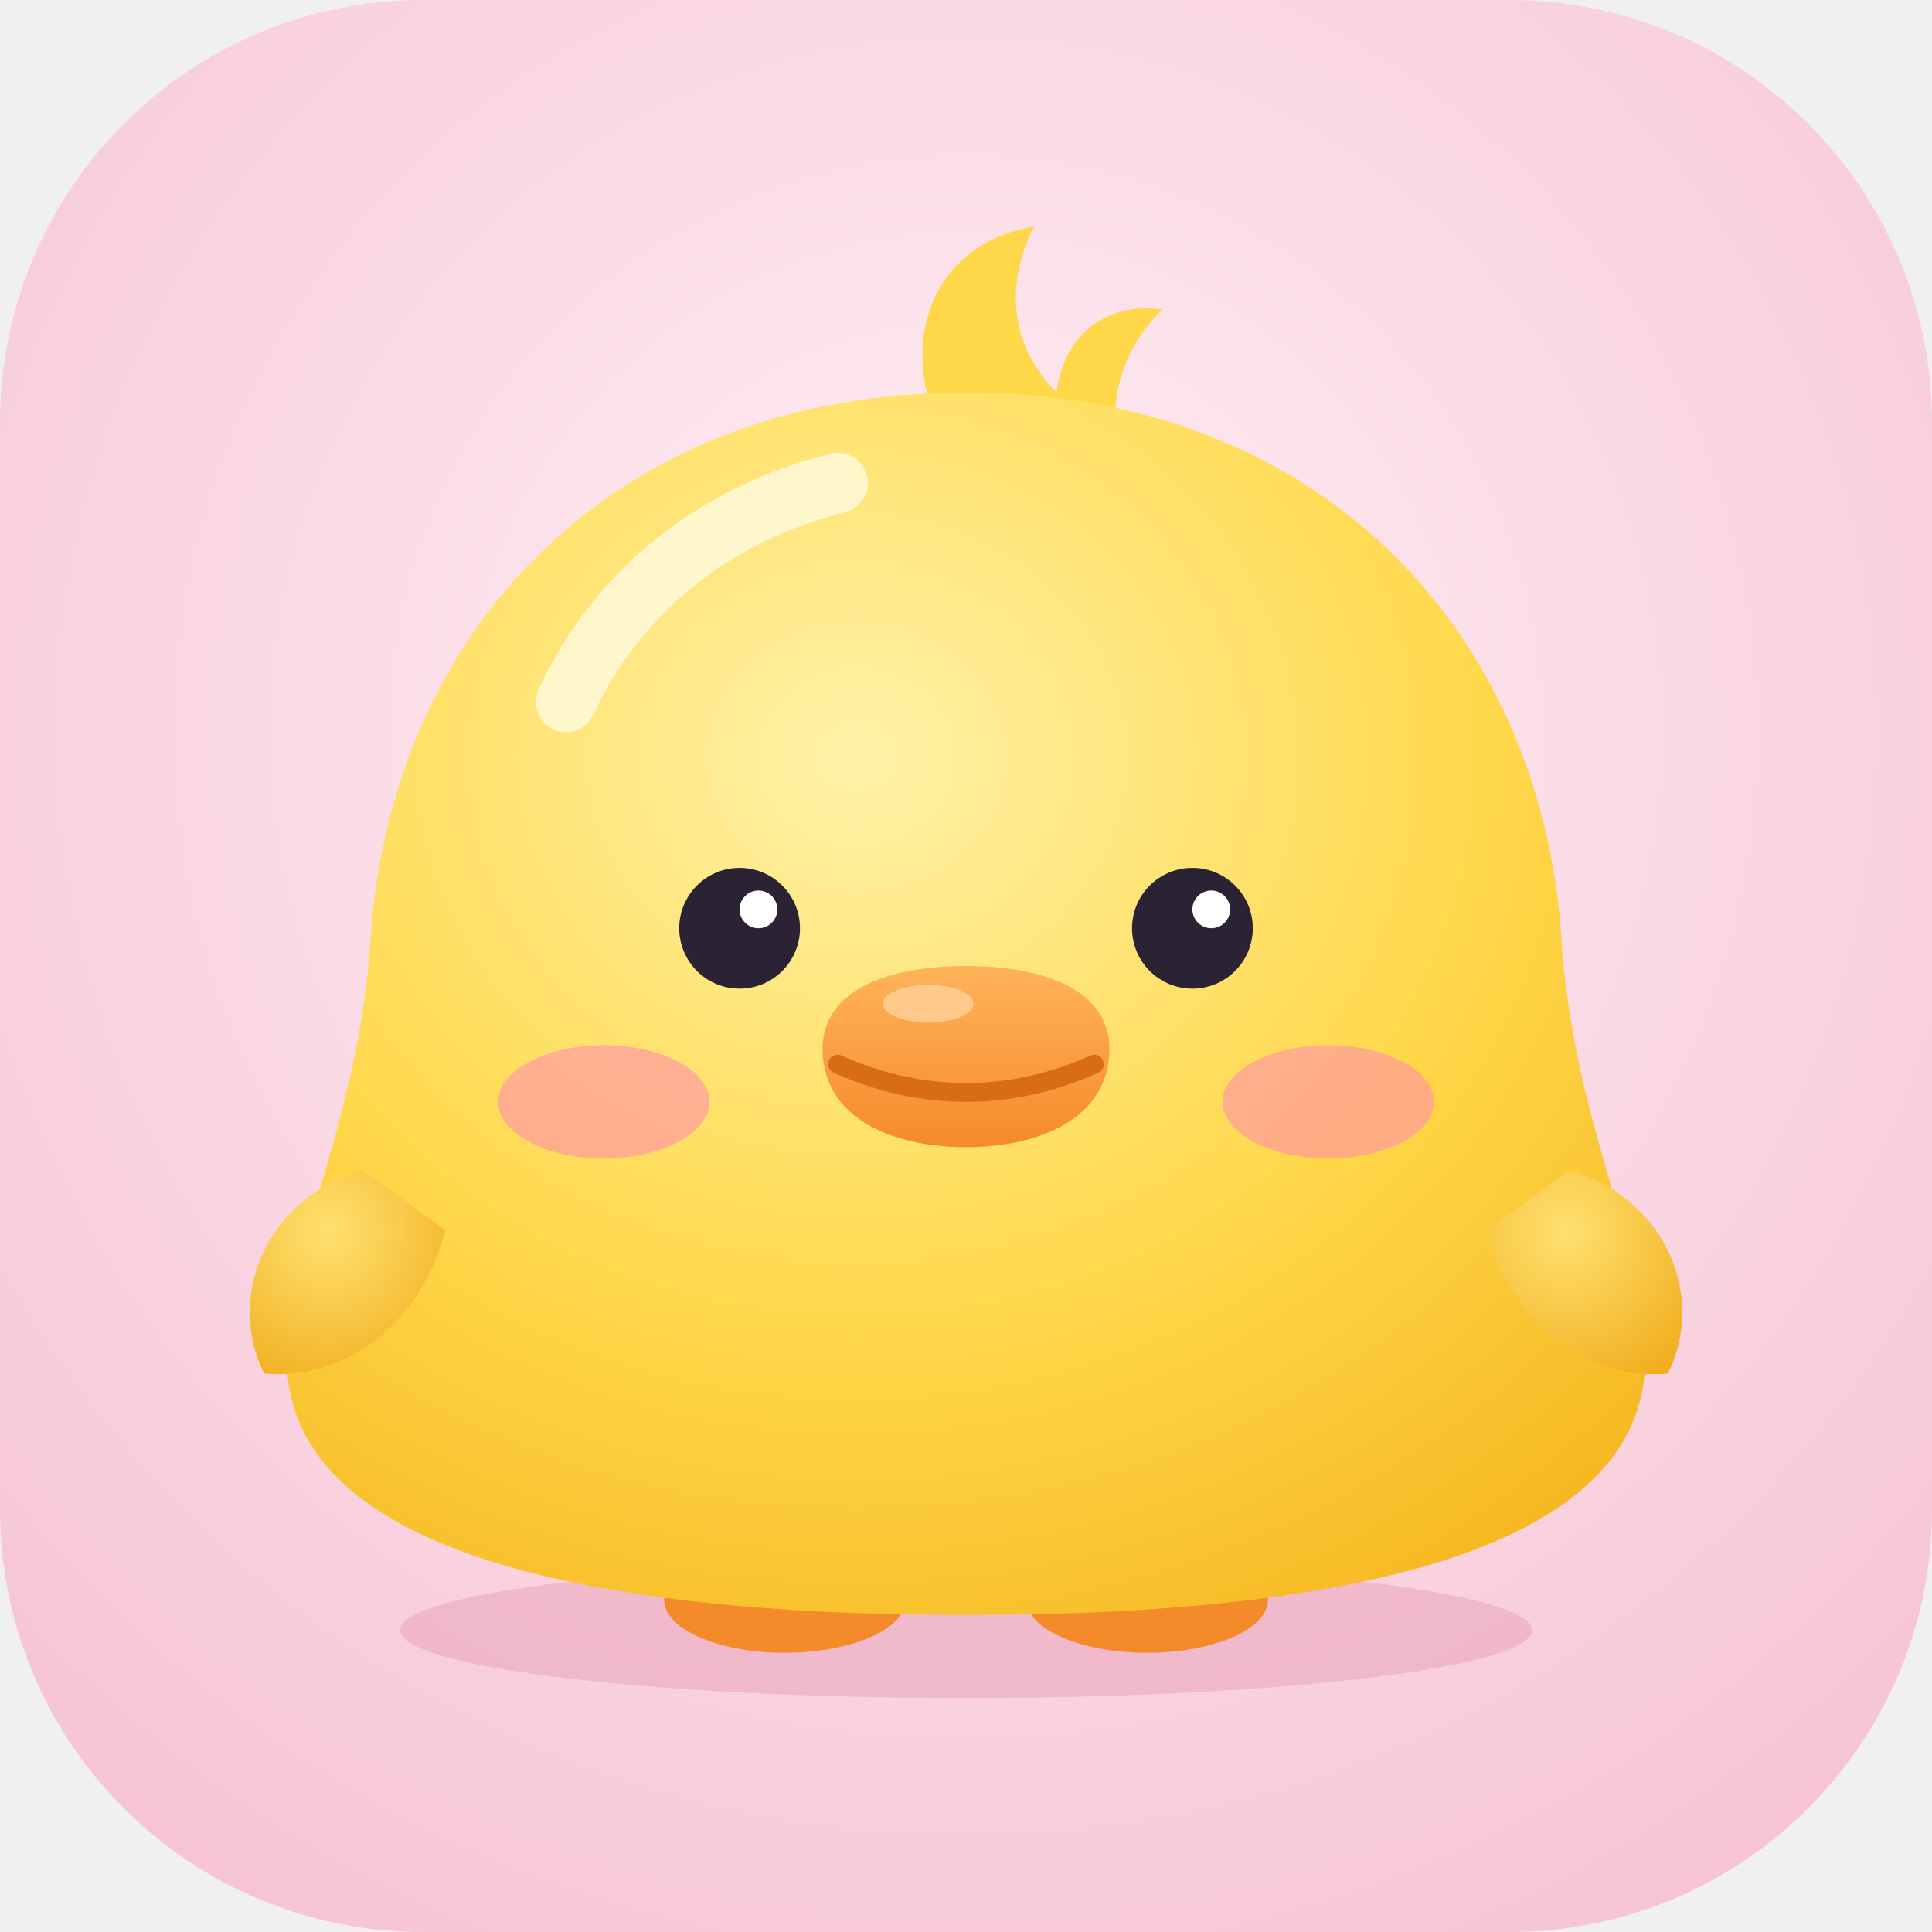
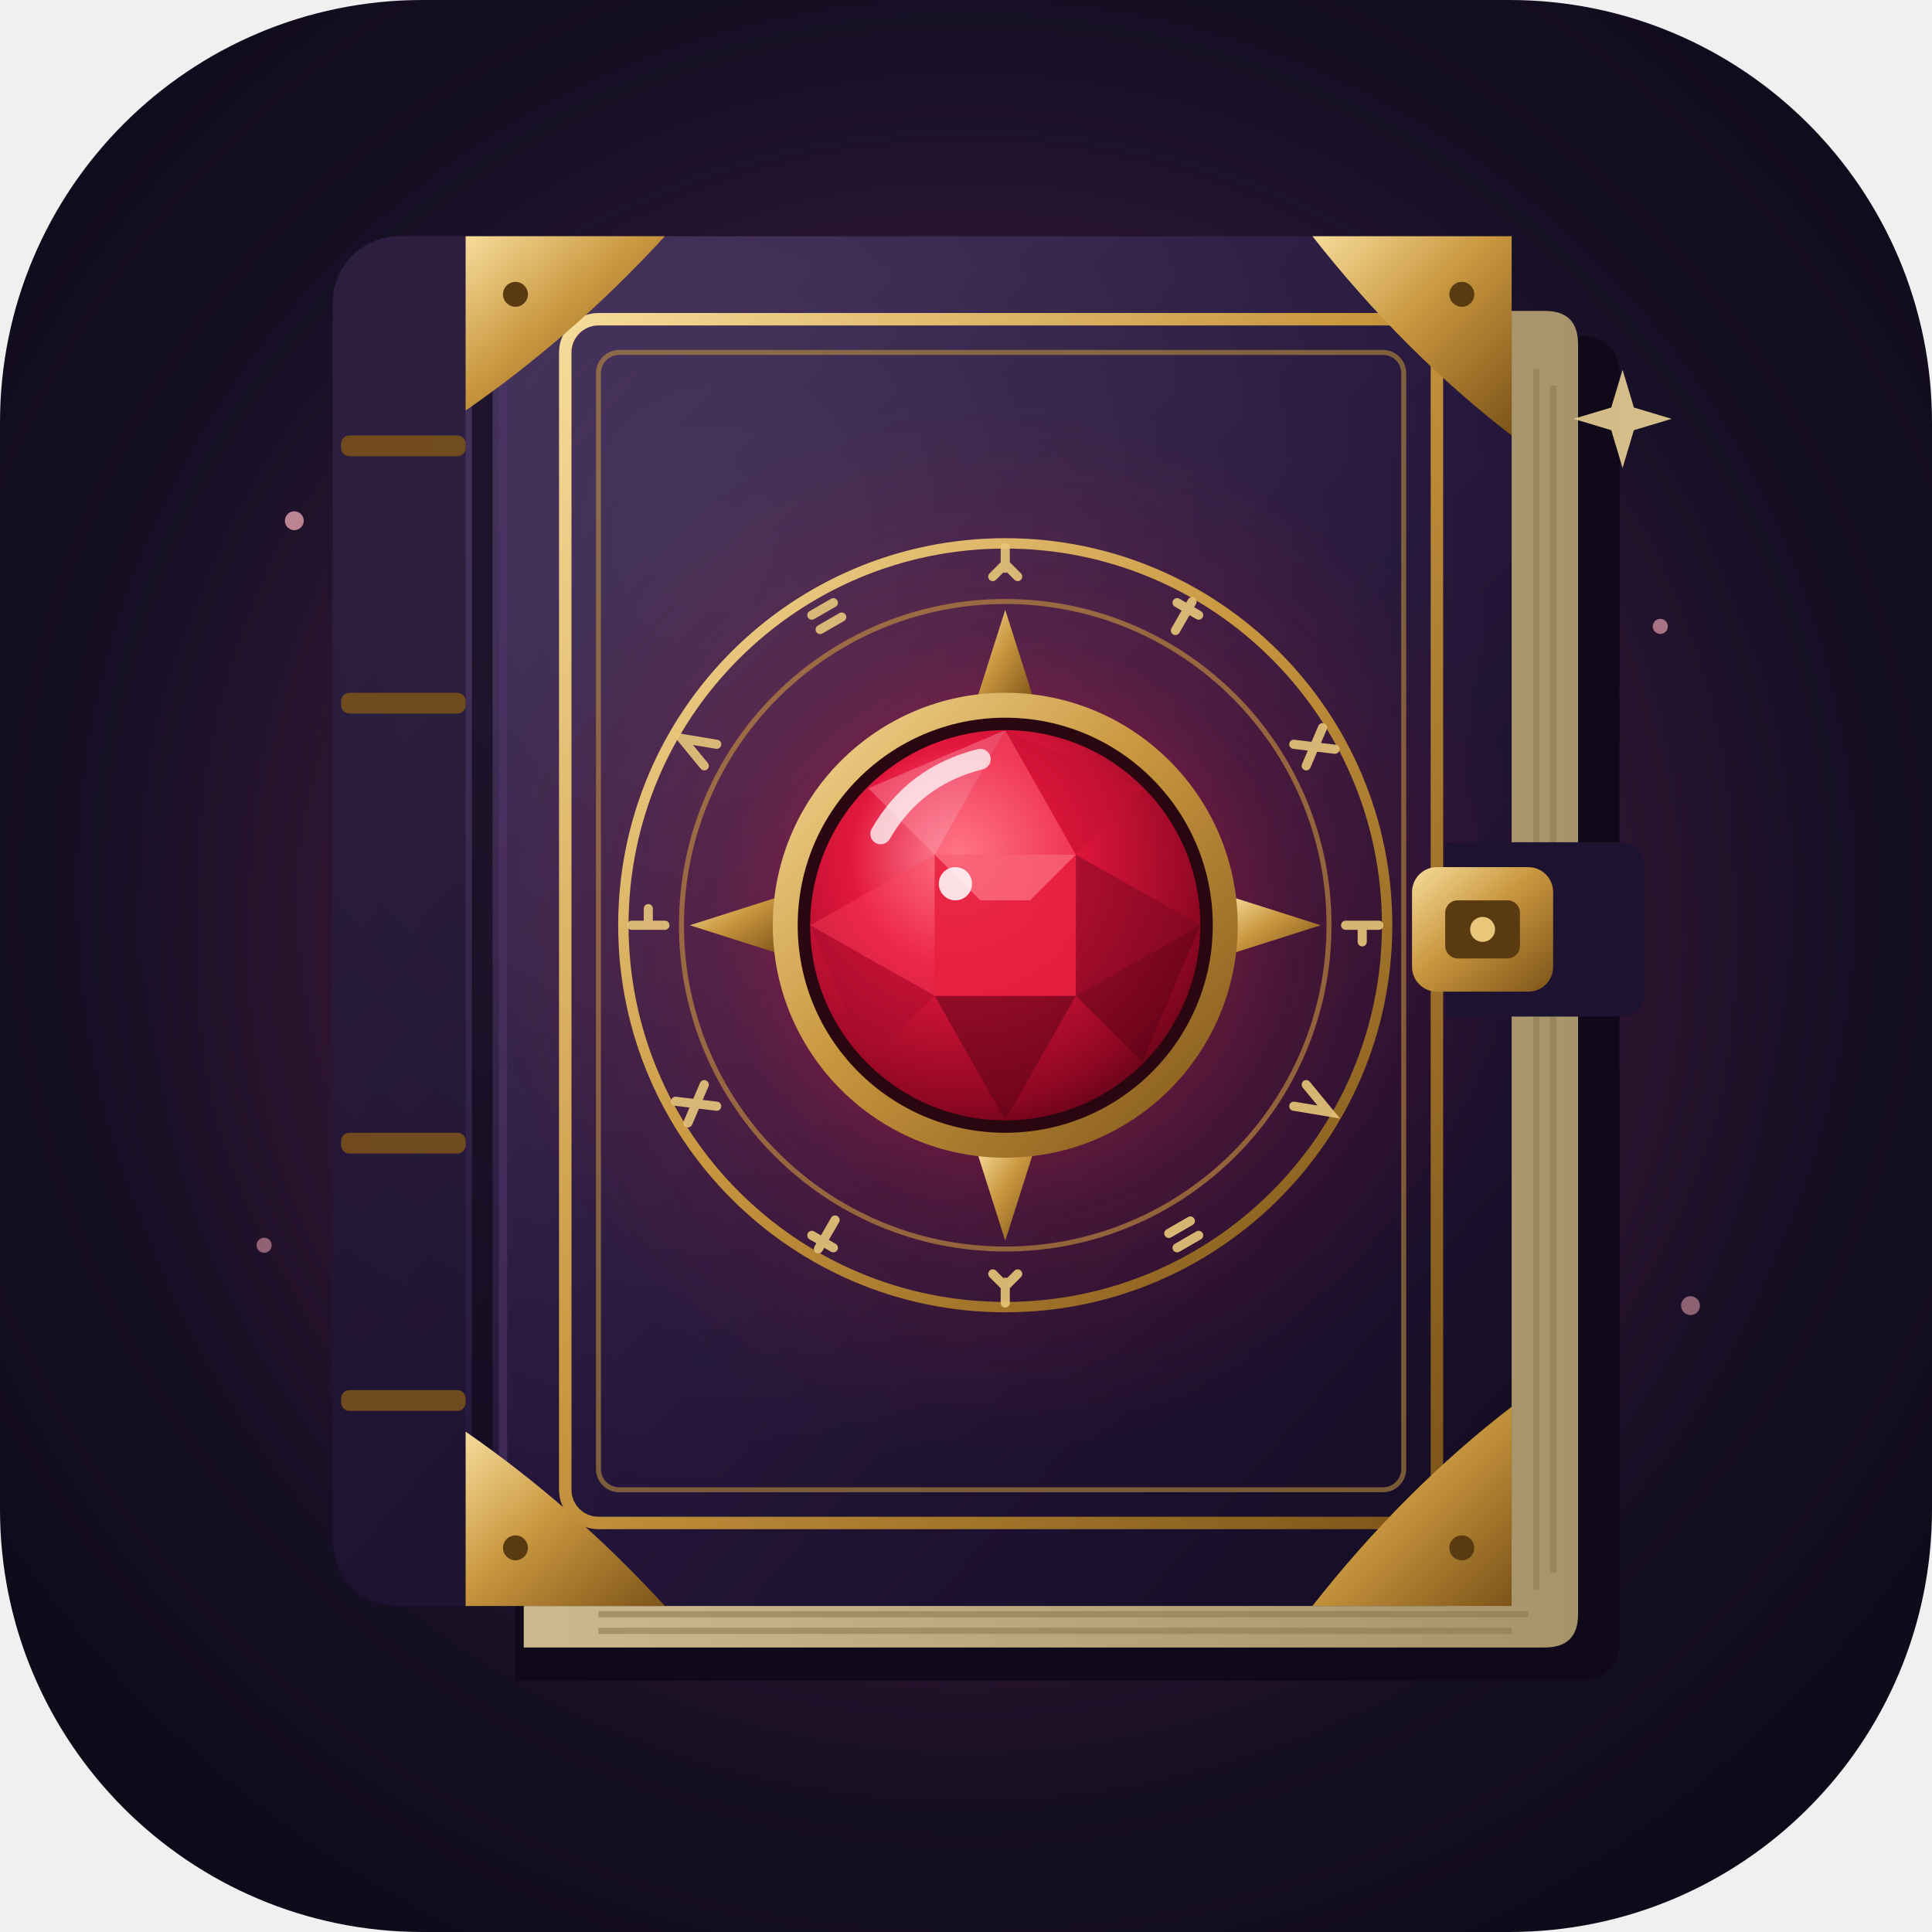
<svg xmlns="http://www.w3.org/2000/svg" viewBox="0 0 512 512">
  <defs>
-     <radialGradient id="sky" cx=".5" cy=".38" r=".78">
-       <stop offset="0" stop-color="#fff0f5" />
-       <stop offset="1" stop-color="#f5bfd2" />
+     <radialGradient id="bg" cx=".5" cy=".46" r=".72">
+       <stop offset="0" stop-color="#2d2146" />
+       <stop offset=".6" stop-color="#171026" />
+       <stop offset="1" stop-color="#0b0814" />
    </radialGradient>
-     <radialGradient id="body" cx=".42" cy=".3" r=".85">
-       <stop offset="0" stop-color="#fff2a8" />
-       <stop offset=".55" stop-color="#ffd84a" />
-       <stop offset="1" stop-color="#f4b31c" />
+     <radialGradient id="halo" cx=".5" cy=".5" r=".5">
+       <stop offset="0" stop-color="#ff2a48" stop-opacity=".6" />
+       <stop offset=".45" stop-color="#b3123a" stop-opacity=".22" />
+       <stop offset="1" stop-color="#b3123a" stop-opacity="0" />
    </radialGradient>
-     <linearGradient id="bill" x1="0" y1="0" x2="0" y2="1">
-       <stop offset="0" stop-color="#ffb35a" />
-       <stop offset="1" stop-color="#f58a2a" />
+     <linearGradient id="leather" x1="0" y1="0" x2="1" y2="1">
+       <stop offset="0" stop-color="#3b2452" />
+       <stop offset=".55" stop-color="#24163a" />
+       <stop offset="1" stop-color="#140c22" />
    </linearGradient>
-     <radialGradient id="wing" cx=".4" cy=".3" r=".9">
-       <stop offset="0" stop-color="#ffe170" />
-       <stop offset="1" stop-color="#f0aa18" />
+     <radialGradient id="sheen" cx=".32" cy=".22" r=".7">
+       <stop offset="0" stop-color="#ffffff" stop-opacity=".1" />
+       <stop offset="1" stop-color="#ffffff" stop-opacity="0" />
+     </radialGradient>
+     <radialGradient id="redcast" cx=".5" cy=".5" r=".5">
+       <stop offset="0" stop-color="#ff2a48" stop-opacity=".7" />
+       <stop offset=".55" stop-color="#d0103a" stop-opacity=".2" />
+       <stop offset="1" stop-color="#d0103a" stop-opacity="0" />
+     </radialGradient>
+     <linearGradient id="pages" x1="0" y1="0" x2="1" y2="0">
+       <stop offset="0" stop-color="#cdb98f" />
+       <stop offset="1" stop-color="#a8946b" />
+     </linearGradient>
+     <linearGradient id="gold" x1="0" y1="0" x2="1" y2="1">
+       <stop offset="0" stop-color="#f6dc9a" />
+       <stop offset=".45" stop-color="#c9973f" />
+       <stop offset="1" stop-color="#7d5419" />
+     </linearGradient>
+     <linearGradient id="goldEdge" x1="0" y1="0" x2="0" y2="1">
+       <stop offset="0" stop-color="#e8c77a" />
+       <stop offset="1" stop-color="#9c6d24" />
+     </linearGradient>
+     <radialGradient id="ruby" cx=".38" cy=".32" r=".8">
+       <stop offset="0" stop-color="#ff8a98" />
+       <stop offset=".35" stop-color="#e3173d" />
+       <stop offset=".8" stop-color="#8e0722" />
+       <stop offset="1" stop-color="#4f0213" />
    </radialGradient>
  </defs>
-   <rect width="512" height="512" rx="112" fill="url(#sky)" />
-   <ellipse cx="256" cy="432" rx="150" ry="18" fill="#e79bb6" opacity=".45" />
-   <ellipse cx="208" cy="424" rx="32" ry="14" fill="#f58a2a" />
-   <ellipse cx="304" cy="424" rx="32" ry="14" fill="#f58a2a" />
-   <path d="M248 112 C238 86 250 64 274 60 C266 76 268 92 280 104 C282 88 294 80 308 82 C298 92 294 104 296 118 Z" fill="#ffd84a" />
-   <path d="M256 104 C352 104 410 170 414 252 C418 300 436 330 436 360 C436 410 360 428 256 428 C152 428 76 410 76 360 C76 330 94 300 98 252 C102 170 160 104 256 104 Z" fill="url(#body)" />
-   <path d="M96 310 C70 318 60 344 70 364 C92 366 112 350 118 326 Z" fill="url(#wing)" />
-   <path d="M416 310 C442 318 452 344 442 364 C420 366 400 350 394 326 Z" fill="url(#wing)" />
-   <path d="M150 186 C164 156 190 136 222 128" stroke="#fffbe0" stroke-width="16" stroke-linecap="round" fill="none" opacity=".8" />
-   <circle cx="196" cy="246" r="16" fill="#2b2233" />
-   <circle cx="316" cy="246" r="16" fill="#2b2233" />
-   <circle cx="201" cy="241" r="5" fill="#fff" />
-   <circle cx="321" cy="241" r="5" fill="#fff" />
-   <ellipse cx="160" cy="292" rx="28" ry="15" fill="#ff8fab" opacity=".6" />
-   <ellipse cx="352" cy="292" rx="28" ry="15" fill="#ff8fab" opacity=".6" />
-   <path d="M218 278 C218 262 236 256 256 256 C276 256 294 262 294 278 C294 296 276 304 256 304 C236 304 218 296 218 278 Z" fill="url(#bill)" />
-   <path d="M222 282 C244 292 268 292 290 282" stroke="#d96d16" stroke-width="5" stroke-linecap="round" fill="none" />
-   <ellipse cx="246" cy="266" rx="12" ry="5" fill="#ffd29a" opacity=".8" />
+   <rect width="512" height="512" rx="112" fill="url(#bg)" />
+   <circle cx="256" cy="250" r="230" fill="url(#halo)" />
+   <g transform="translate(262 254) scale(1.1) translate(-262 -254)">
+     <path d="M148 104 L404 104 Q414 104 414 114 L414 418 Q414 428 404 428 L148 428 Z" fill="#0f0919" />
+     <path d="M150 98 L396 98 Q404 98 404 106 L404 412 Q404 420 396 420 L150 420 Z" fill="url(#pages)" />
+     <g stroke="#8a7650" stroke-width="1.5" opacity=".55">
+       <path d="M394 112 V406" />
+       <path d="M398 116 V402" />
+       <path d="M168 412 H392" />
+       <path d="M168 416 H388" />
+     </g>
+     <rect x="104" y="80" width="284" height="330" rx="16" fill="url(#leather)" />
+     <rect x="104" y="80" width="284" height="330" rx="16" fill="url(#sheen)" />
+     <path d="M140 80 V410" stroke="#0e0818" stroke-width="5" opacity=".7" />
+     <path d="M145 80 V410" stroke="#4d3368" stroke-width="2" opacity=".6" />
+     <path d="M104 96 Q104 80 120 80 L136 80 L136 410 L120 410 Q104 410 104 394 Z" fill="#1a1029" opacity=".55" />
+     <g fill="#7d5419" opacity=".85">
+       <rect x="106" y="128" width="30" height="5" rx="2" />
+       <rect x="106" y="190" width="30" height="5" rx="2" />
+       <rect x="106" y="296" width="30" height="5" rx="2" />
+       <rect x="106" y="358" width="30" height="5" rx="2" />
+     </g>
+     <circle cx="266" cy="246" r="128" fill="url(#redcast)" />
+     <rect x="160" y="100" width="210" height="290" rx="8" fill="none" stroke="url(#gold)" stroke-width="3" />
+     <rect x="168" y="108" width="194" height="274" rx="5" fill="none" stroke="#c9973f" stroke-width="1.2" opacity=".55" />
+     <path d="M388 80 L388 128 Q362 108 340 80 Z" fill="url(#gold)" />
+     <path d="M388 410 L388 362 Q362 382 340 410 Z" fill="url(#gold)" />
+     <path d="M136 80 L184 80 Q162 104 136 122 Z" fill="url(#gold)" />
+     <path d="M136 410 L184 410 Q162 386 136 368 Z" fill="url(#gold)" />
+     <g fill="#5a3a10">
+       <circle cx="376" cy="94" r="3" />
+       <circle cx="376" cy="396" r="3" />
+       <circle cx="148" cy="94" r="3" />
+       <circle cx="148" cy="396" r="3" />
+     </g>
+     <g transform="translate(266 246)">
+       <circle r="92" fill="none" stroke="url(#gold)" stroke-width="2.5" />
+       <circle r="78" fill="none" stroke="#c9973f" stroke-width="1.2" opacity=".6" />
+       <g stroke="#e8c77a" stroke-width="2.2" stroke-linecap="round" fill="none" opacity=".9">
+         <path d="M0 -86 v-5 M-3 -84 l3 -3 l3 3" transform="rotate(0)" />
+         <path d="M-3 -88 h6 M0 -82 v-8" transform="rotate(30)" />
+         <path d="M-3 -82 l6 -8 M3 -82 l-6 -8" transform="rotate(60)" />
+         <path d="M0 -82 v-8 M0 -86 h4" transform="rotate(90)" />
+         <path d="M-3 -82 l3 -8 l3 8" transform="rotate(120)" />
+         <path d="M-3 -88 h6 M-3 -84 h6" transform="rotate(150)" />
+         <path d="M0 -86 v-5 M-3 -84 l3 -3 l3 3" transform="rotate(180)" />
+         <path d="M-3 -88 h6 M0 -82 v-8" transform="rotate(210)" />
+         <path d="M-3 -82 l6 -8 M3 -82 l-6 -8" transform="rotate(240)" />
+         <path d="M0 -82 v-8 M0 -86 h4" transform="rotate(270)" />
+         <path d="M-3 -82 l3 -8 l3 8" transform="rotate(300)" />
+         <path d="M-3 -88 h6 M-3 -84 h6" transform="rotate(330)" />
+       </g>
+       <g fill="url(#gold)">
+         <path d="M0 -76 L7 -54 L-7 -54 Z" />
+         <path d="M0 76 L7 54 L-7 54 Z" />
+         <path d="M-76 0 L-54 -7 L-54 7 Z" />
+         <path d="M76 0 L54 -7 L54 7 Z" />
+       </g>
+       <circle r="56" fill="url(#gold)" />
+       <circle r="50" fill="#2a0610" />
+       <circle r="47" fill="url(#ruby)" />
+       <g opacity=".9">
+         <path d="M0 -47 L17 -17 L-17 -17 Z" fill="#ff5c72" opacity=".55" />
+         <path d="M47 0 L17 -17 L17 17 Z" fill="#7a0620" opacity=".55" />
+         <path d="M0 47 L17 17 L-17 17 Z" fill="#5c0418" opacity=".6" />
+         <path d="M-47 0 L-17 -17 L-17 17 Z" fill="#ff4762" opacity=".4" />
+         <path d="M-33 -33 L0 -47 L-17 -17 Z" fill="#ff9aa8" opacity=".45" />
+         <path d="M33 -33 L0 -47 L17 -17 Z" fill="#c4102f" opacity=".5" />
+         <path d="M33 33 L47 0 L17 17 Z" fill="#4f0213" opacity=".5" />
+         <path d="M-33 33 L-47 0 L-17 17 Z" fill="#a50c2b" opacity=".5" />
+         <path d="M-17 -17 L17 -17 L17 17 L-17 17 Z" fill="#e8213f" />
+         <path d="M-17 -17 L17 -17 L6 -6 L-6 -6 Z" fill="#ff7a8c" opacity=".7" />
+       </g>
+       <path d="M-30 -22 Q-22 -36 -6 -40" stroke="#fff" stroke-width="5" stroke-linecap="round" fill="none" opacity=".75" />
+       <circle cx="-12" cy="-10" r="4" fill="#fff" opacity=".85" />
+     </g>
+     <path d="M372 226 H414 Q420 226 420 232 V262 Q420 268 414 268 H372 Z" fill="#1d1230" />
+     <rect x="364" y="232" width="34" height="30" rx="6" fill="url(#gold)" />
+     <rect x="372" y="240" width="18" height="14" rx="3" fill="#5a3a10" />
+     <circle cx="381" cy="247" r="3" fill="#e8c77a" />
+   </g>
+   <g fill="#ffb3bf">
+     <circle cx="78" cy="138" r="2.5" opacity=".7" />
+     <circle cx="440" cy="166" r="2" opacity=".6" />
+     <circle cx="448" cy="346" r="2.5" opacity=".5" />
+     <circle cx="70" cy="330" r="2" opacity=".5" />
+   </g>
+   <path d="M430 98 L433 108 L443 111 L433 114 L430 124 L427 114 L417 111 L427 108 Z" fill="#f6dc9a" opacity=".85" />
</svg>
